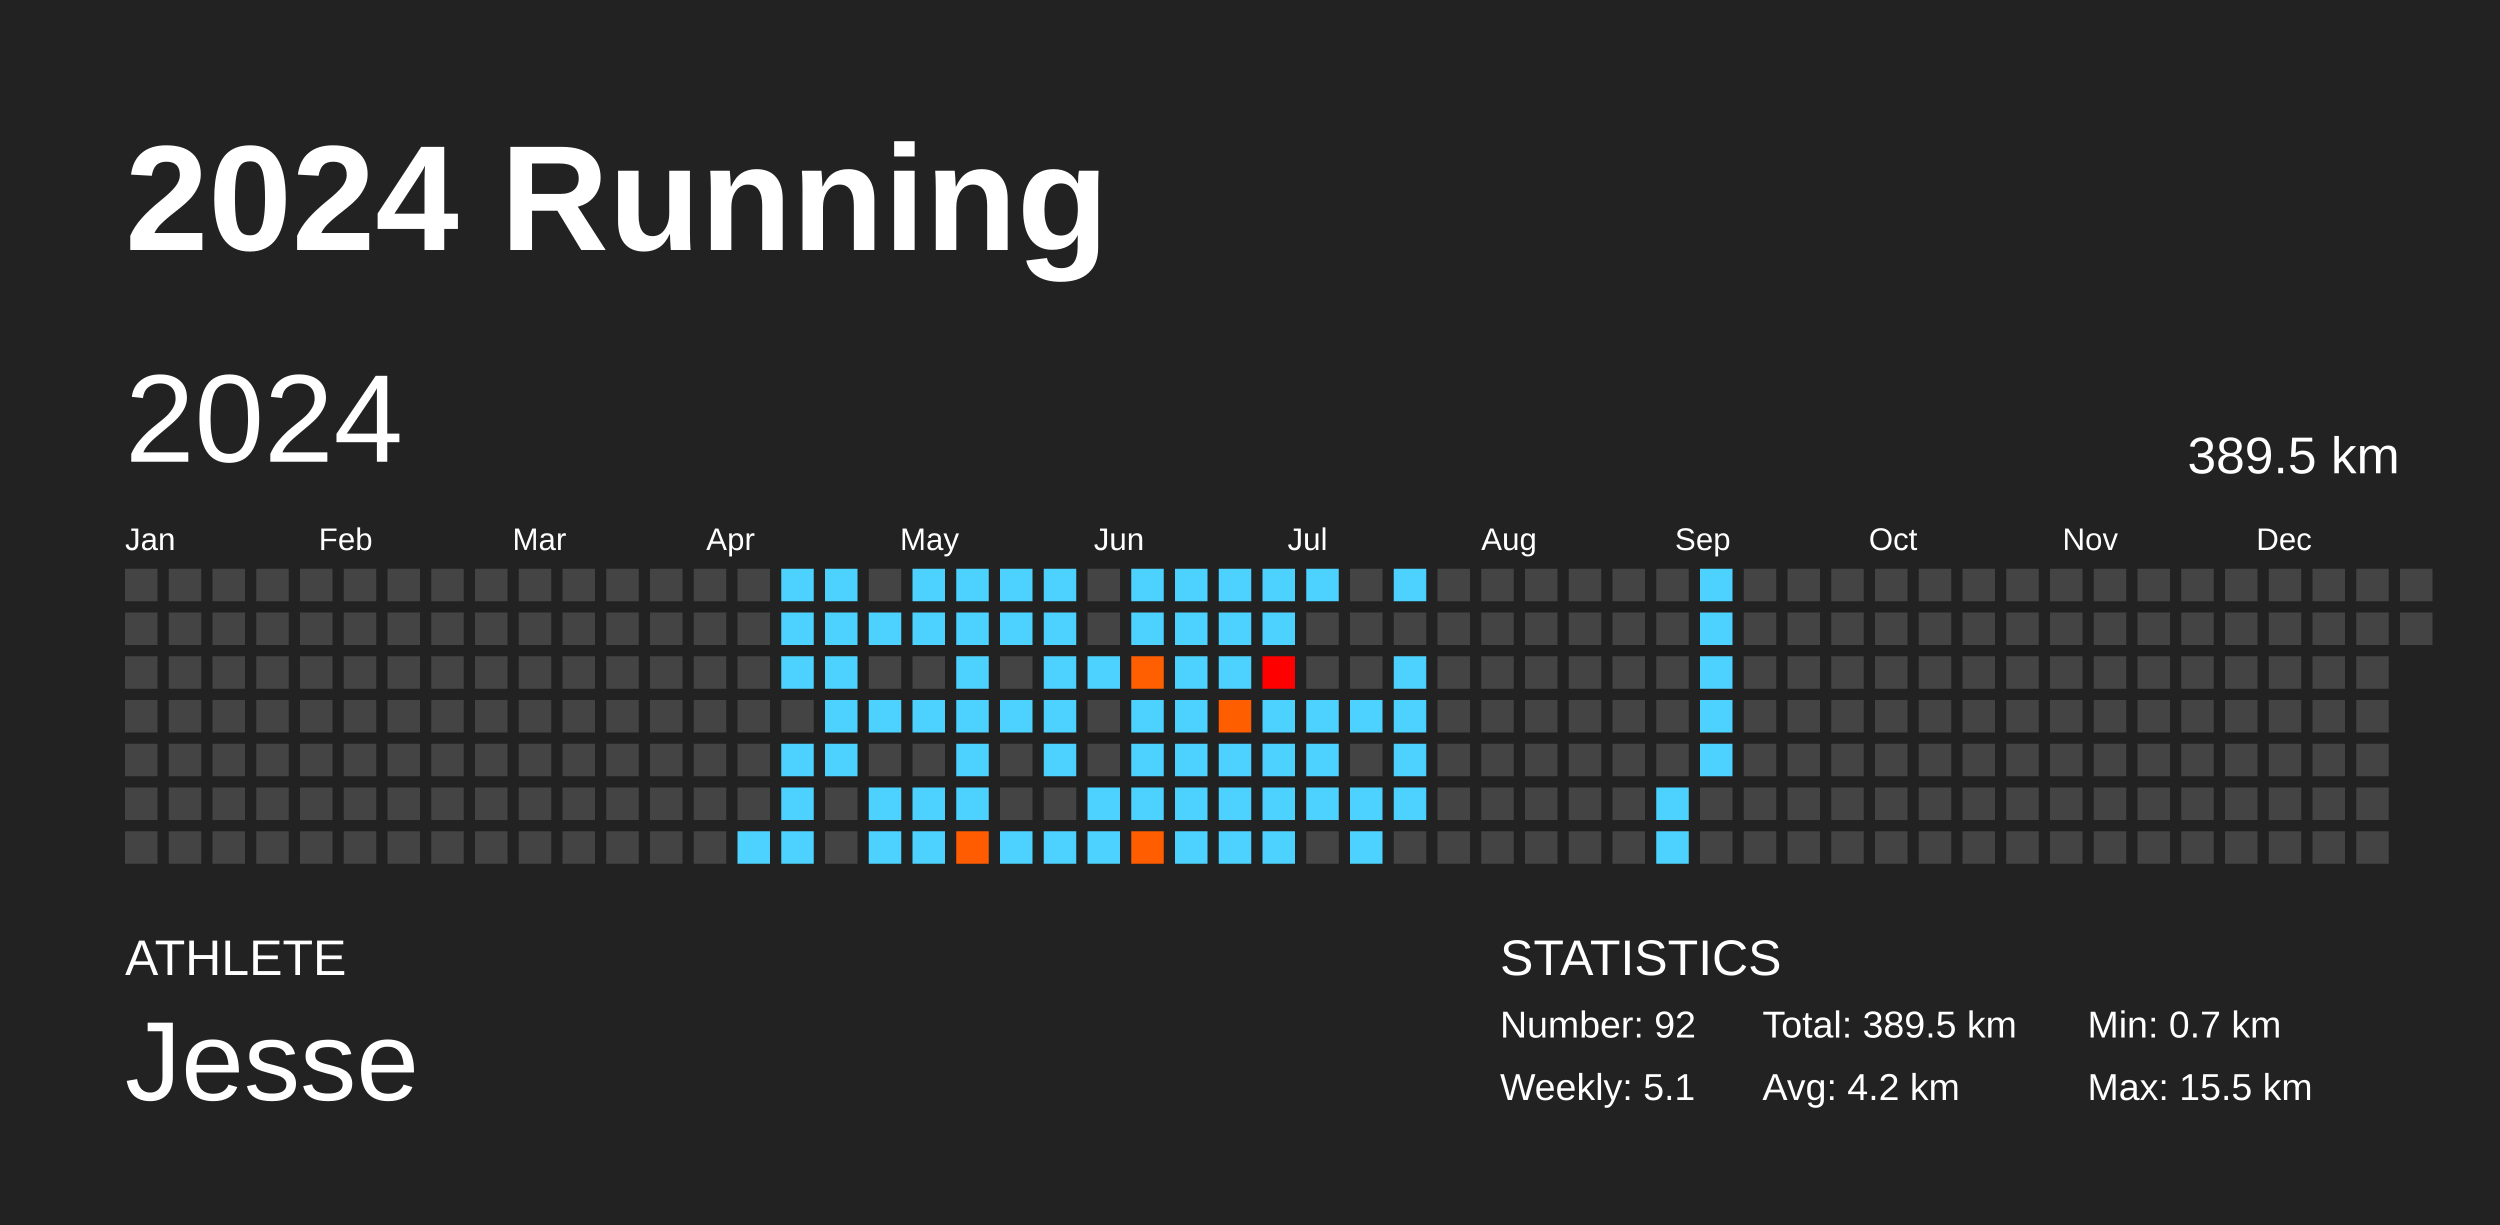
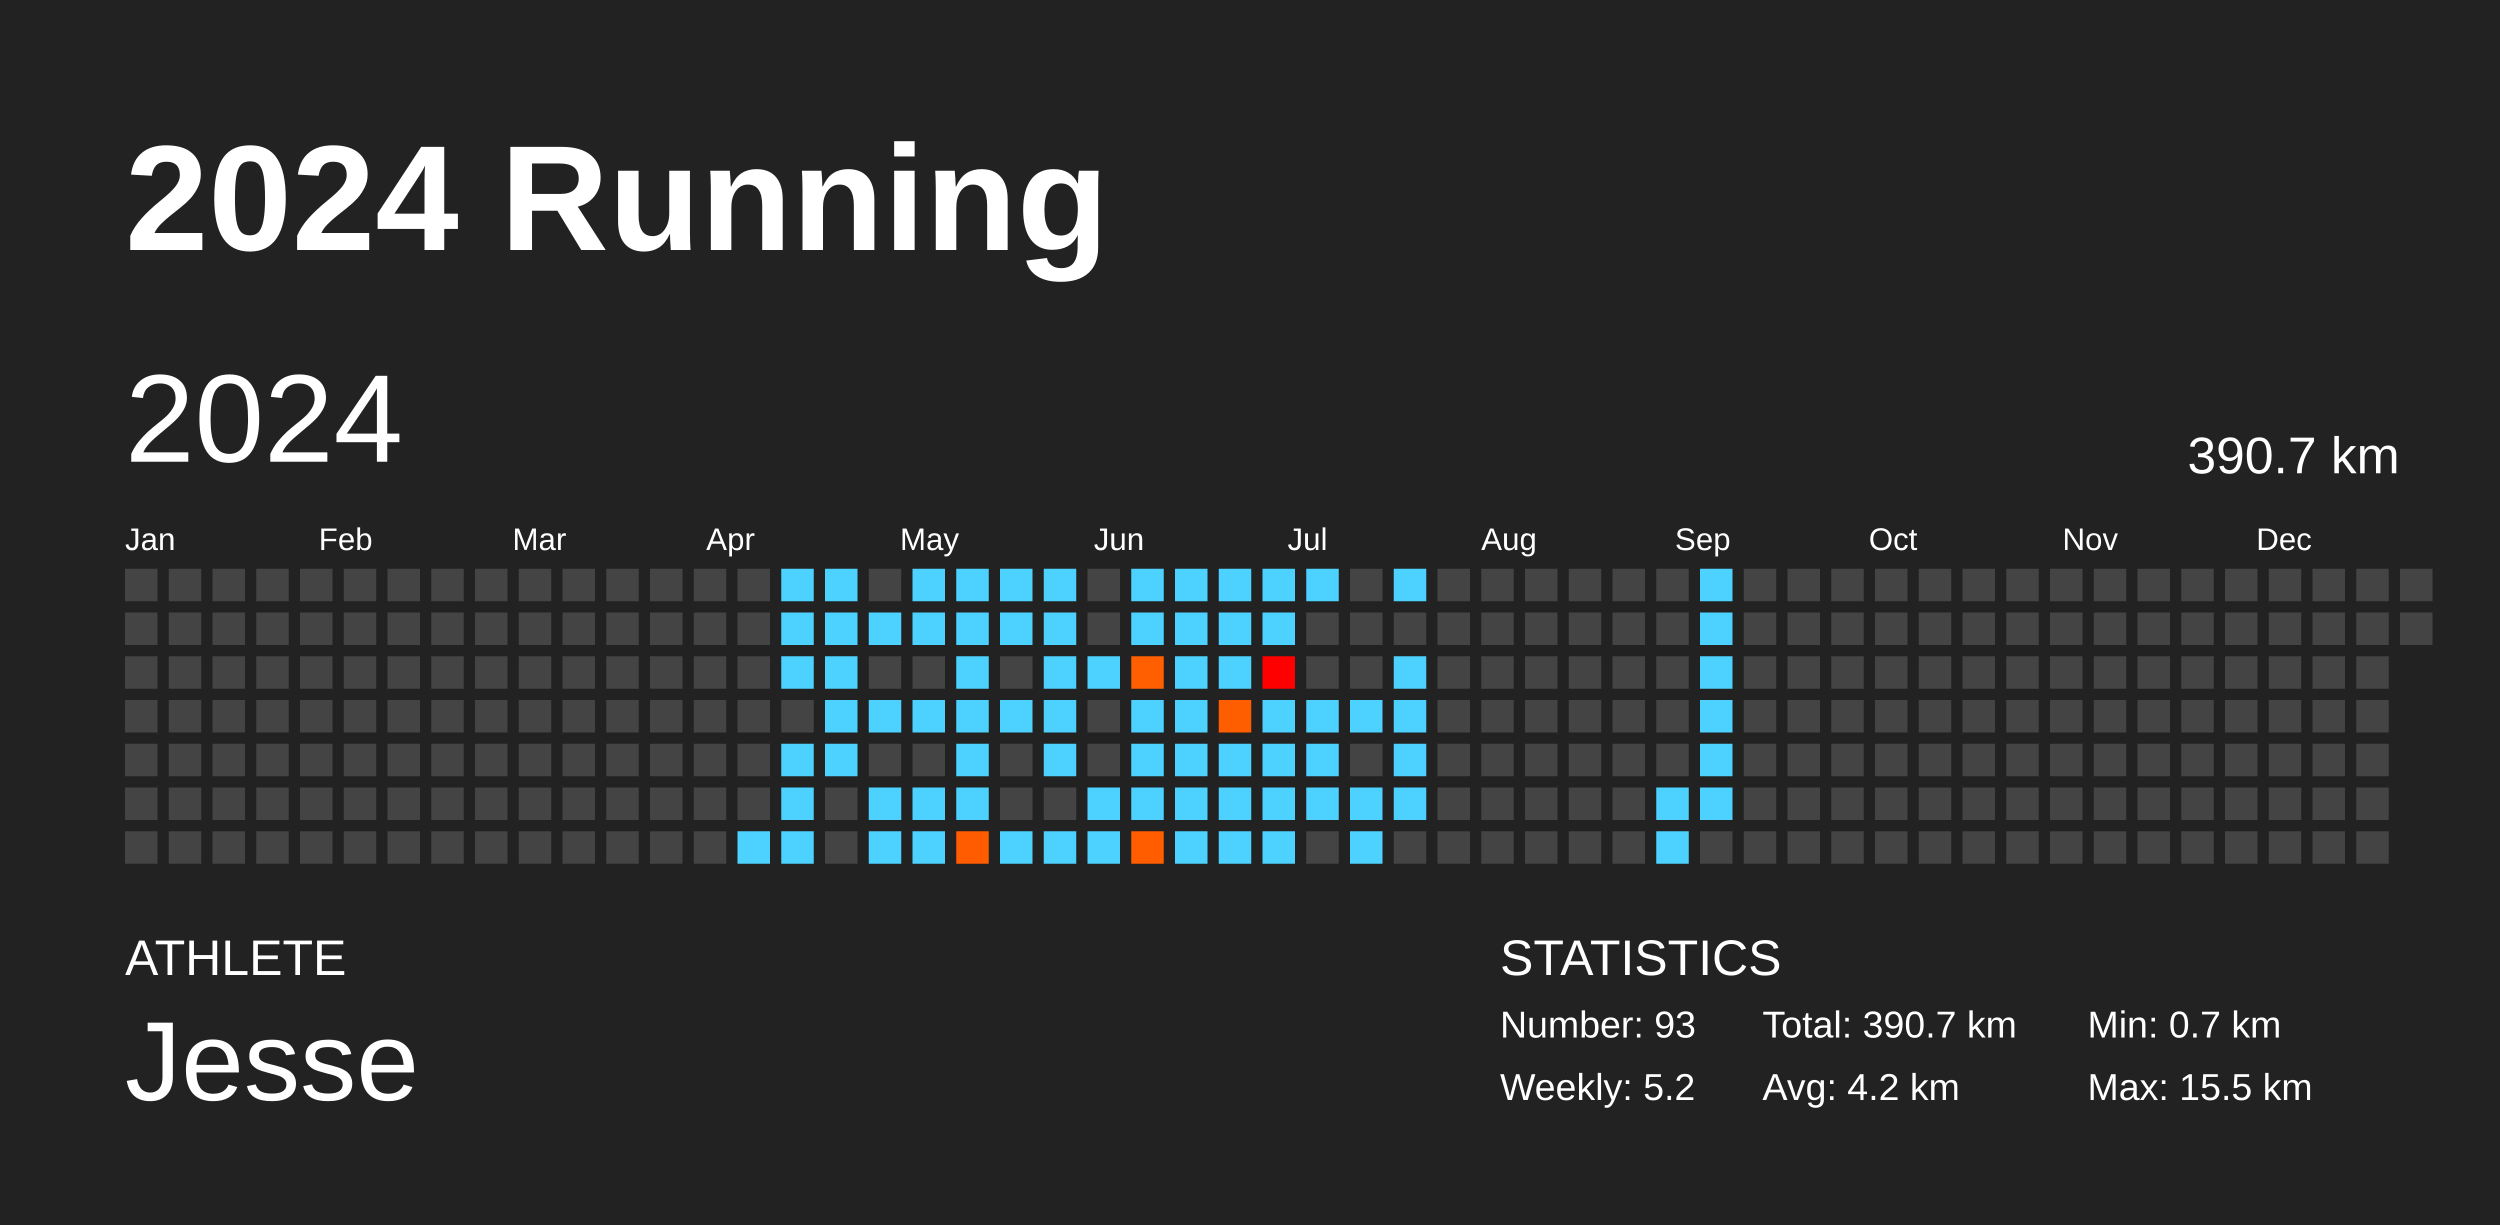
<svg xmlns="http://www.w3.org/2000/svg" baseProfile="full" height="98mm" version="1.1" viewBox="0,0,200,98" width="200mm">
  <defs />
  <rect fill="#222222" height="98" width="200" x="0" y="0" />
  <text fill="#FFFFFF" style="font-size:12px; font-family:Arial; font-weight:bold;" x="10" y="20">2024 Running</text>
  <text fill="#FFFFFF" style="font-size:4px; font-family:Arial" x="10" y="78">ATHLETE</text>
  <text fill="#FFFFFF" style="font-size:9px; font-family:Arial" x="10" y="88">Jesse</text>
  <text fill="#FFFFFF" style="font-size:4px; font-family:Arial" x="120" y="78">STATISTICS</text>
-   <text fill="#FFFFFF" style="font-size:3px; font-family:Arial" x="120" y="83">Number: 92</text>
-   <text fill="#FFFFFF" style="font-size:3px; font-family:Arial" x="120" y="88">Weekly: 5.1</text>
-   <text fill="#FFFFFF" style="font-size:3px; font-family:Arial" x="141" y="83">Total: 389.5 km</text>
+   <text fill="#FFFFFF" style="font-size:3px; font-family:Arial" x="120" y="83">Number: 93</text>
+   <text fill="#FFFFFF" style="font-size:3px; font-family:Arial" x="120" y="88">Weekly: 5.2</text>
+   <text fill="#FFFFFF" style="font-size:3px; font-family:Arial" x="141" y="83">Total: 390.7 km</text>
  <text fill="#FFFFFF" style="font-size:3px; font-family:Arial" x="141" y="88">Avg: 4.2 km</text>
  <text fill="#FFFFFF" style="font-size:3px; font-family:Arial" x="167" y="83">Min: 0.7 km</text>
  <text fill="#FFFFFF" style="font-size:3px; font-family:Arial" x="167" y="88">Max: 15.5 km</text>
  <text dominant-baseline="hanging" fill="#FFFFFF" style="font-size:10.0px; font-family:Arial;" x="10" y="30">2024</text>
-   <text dominant-baseline="hanging" fill="#FFFFFF" style="font-size:4.125px; font-family:Arial;" x="175" y="35">389.5 km</text>
+   <text dominant-baseline="hanging" fill="#FFFFFF" style="font-size:4.125px; font-family:Arial;" x="175" y="35">390.7 km</text>
  <text fill="#FFFFFF" style="font-size:2.5px; font-family:Arial" x="10.0" y="44">Jan</text>
  <text fill="#FFFFFF" style="font-size:2.5px; font-family:Arial" x="25.5" y="44">Feb</text>
  <text fill="#FFFFFF" style="font-size:2.5px; font-family:Arial" x="41.0" y="44">Mar</text>
  <text fill="#FFFFFF" style="font-size:2.5px; font-family:Arial" x="56.5" y="44">Apr</text>
  <text fill="#FFFFFF" style="font-size:2.5px; font-family:Arial" x="72.0" y="44">May</text>
  <text fill="#FFFFFF" style="font-size:2.5px; font-family:Arial" x="87.5" y="44">Jun</text>
  <text fill="#FFFFFF" style="font-size:2.5px; font-family:Arial" x="103.0" y="44">Jul</text>
  <text fill="#FFFFFF" style="font-size:2.5px; font-family:Arial" x="118.5" y="44">Aug</text>
  <text fill="#FFFFFF" style="font-size:2.5px; font-family:Arial" x="134.0" y="44">Sep</text>
  <text fill="#FFFFFF" style="font-size:2.5px; font-family:Arial" x="149.5" y="44">Oct</text>
  <text fill="#FFFFFF" style="font-size:2.5px; font-family:Arial" x="165.0" y="44">Nov</text>
  <text fill="#FFFFFF" style="font-size:2.5px; font-family:Arial" x="180.5" y="44">Dec</text>
  <rect fill="#444444" height="2.6" width="2.6" x="10.0" y="45.5" />
  <rect fill="#444444" height="2.6" width="2.6" x="10.0" y="49.0" />
  <rect fill="#444444" height="2.6" width="2.6" x="10.0" y="52.5" />
  <rect fill="#444444" height="2.6" width="2.6" x="10.0" y="56.0" />
  <rect fill="#444444" height="2.6" width="2.6" x="10.0" y="59.5" />
  <rect fill="#444444" height="2.6" width="2.6" x="10.0" y="63.0" />
  <rect fill="#444444" height="2.6" width="2.6" x="10.0" y="66.5" />
  <rect fill="#444444" height="2.6" width="2.6" x="13.5" y="45.5" />
  <rect fill="#444444" height="2.6" width="2.6" x="13.5" y="49.0" />
  <rect fill="#444444" height="2.6" width="2.6" x="13.5" y="52.5" />
  <rect fill="#444444" height="2.6" width="2.6" x="13.5" y="56.0" />
  <rect fill="#444444" height="2.6" width="2.6" x="13.5" y="59.5" />
  <rect fill="#444444" height="2.6" width="2.6" x="13.5" y="63.0" />
  <rect fill="#444444" height="2.6" width="2.6" x="13.5" y="66.5" />
  <rect fill="#444444" height="2.6" width="2.6" x="17.0" y="45.5" />
  <rect fill="#444444" height="2.6" width="2.6" x="17.0" y="49.0" />
  <rect fill="#444444" height="2.6" width="2.6" x="17.0" y="52.5" />
  <rect fill="#444444" height="2.6" width="2.6" x="17.0" y="56.0" />
  <rect fill="#444444" height="2.6" width="2.6" x="17.0" y="59.5" />
  <rect fill="#444444" height="2.6" width="2.6" x="17.0" y="63.0" />
  <rect fill="#444444" height="2.6" width="2.6" x="17.0" y="66.5" />
  <rect fill="#444444" height="2.6" width="2.6" x="20.5" y="45.5" />
  <rect fill="#444444" height="2.6" width="2.6" x="20.5" y="49.0" />
  <rect fill="#444444" height="2.6" width="2.6" x="20.5" y="52.5" />
  <rect fill="#444444" height="2.6" width="2.6" x="20.5" y="56.0" />
  <rect fill="#444444" height="2.6" width="2.6" x="20.5" y="59.5" />
  <rect fill="#444444" height="2.6" width="2.6" x="20.5" y="63.0" />
  <rect fill="#444444" height="2.6" width="2.6" x="20.5" y="66.5" />
  <rect fill="#444444" height="2.6" width="2.6" x="24.0" y="45.5" />
  <rect fill="#444444" height="2.6" width="2.6" x="24.0" y="49.0" />
  <rect fill="#444444" height="2.6" width="2.6" x="24.0" y="52.5" />
  <rect fill="#444444" height="2.6" width="2.6" x="24.0" y="56.0" />
  <rect fill="#444444" height="2.6" width="2.6" x="24.0" y="59.5" />
  <rect fill="#444444" height="2.6" width="2.6" x="24.0" y="63.0" />
  <rect fill="#444444" height="2.6" width="2.6" x="24.0" y="66.5" />
  <rect fill="#444444" height="2.6" width="2.6" x="27.5" y="45.5" />
  <rect fill="#444444" height="2.6" width="2.6" x="27.5" y="49.0" />
  <rect fill="#444444" height="2.6" width="2.6" x="27.5" y="52.5" />
  <rect fill="#444444" height="2.6" width="2.6" x="27.5" y="56.0" />
  <rect fill="#444444" height="2.6" width="2.6" x="27.5" y="59.5" />
  <rect fill="#444444" height="2.6" width="2.6" x="27.5" y="63.0" />
  <rect fill="#444444" height="2.6" width="2.6" x="27.5" y="66.5" />
  <rect fill="#444444" height="2.6" width="2.6" x="31.0" y="45.5" />
  <rect fill="#444444" height="2.6" width="2.6" x="31.0" y="49.0" />
  <rect fill="#444444" height="2.6" width="2.6" x="31.0" y="52.5" />
  <rect fill="#444444" height="2.6" width="2.6" x="31.0" y="56.0" />
  <rect fill="#444444" height="2.6" width="2.6" x="31.0" y="59.5" />
  <rect fill="#444444" height="2.6" width="2.6" x="31.0" y="63.0" />
  <rect fill="#444444" height="2.6" width="2.6" x="31.0" y="66.5" />
  <rect fill="#444444" height="2.6" width="2.6" x="34.5" y="45.5" />
  <rect fill="#444444" height="2.6" width="2.6" x="34.5" y="49.0" />
  <rect fill="#444444" height="2.6" width="2.6" x="34.5" y="52.5" />
  <rect fill="#444444" height="2.6" width="2.6" x="34.5" y="56.0" />
  <rect fill="#444444" height="2.6" width="2.6" x="34.5" y="59.5" />
  <rect fill="#444444" height="2.6" width="2.6" x="34.5" y="63.0" />
  <rect fill="#444444" height="2.6" width="2.6" x="34.5" y="66.5" />
  <rect fill="#444444" height="2.6" width="2.6" x="38.0" y="45.5" />
  <rect fill="#444444" height="2.6" width="2.6" x="38.0" y="49.0" />
  <rect fill="#444444" height="2.6" width="2.6" x="38.0" y="52.5" />
  <rect fill="#444444" height="2.6" width="2.6" x="38.0" y="56.0" />
  <rect fill="#444444" height="2.6" width="2.6" x="38.0" y="59.5" />
  <rect fill="#444444" height="2.6" width="2.6" x="38.0" y="63.0" />
  <rect fill="#444444" height="2.6" width="2.6" x="38.0" y="66.5" />
  <rect fill="#444444" height="2.6" width="2.6" x="41.5" y="45.5" />
  <rect fill="#444444" height="2.6" width="2.6" x="41.5" y="49.0" />
  <rect fill="#444444" height="2.6" width="2.6" x="41.5" y="52.5" />
  <rect fill="#444444" height="2.6" width="2.6" x="41.5" y="56.0" />
  <rect fill="#444444" height="2.6" width="2.6" x="41.5" y="59.5" />
  <rect fill="#444444" height="2.6" width="2.6" x="41.5" y="63.0" />
  <rect fill="#444444" height="2.6" width="2.6" x="41.5" y="66.5" />
  <rect fill="#444444" height="2.6" width="2.6" x="45.0" y="45.5" />
  <rect fill="#444444" height="2.6" width="2.6" x="45.0" y="49.0" />
  <rect fill="#444444" height="2.6" width="2.6" x="45.0" y="52.5" />
  <rect fill="#444444" height="2.6" width="2.6" x="45.0" y="56.0" />
  <rect fill="#444444" height="2.6" width="2.6" x="45.0" y="59.5" />
  <rect fill="#444444" height="2.6" width="2.6" x="45.0" y="63.0" />
  <rect fill="#444444" height="2.6" width="2.6" x="45.0" y="66.5" />
  <rect fill="#444444" height="2.6" width="2.6" x="48.5" y="45.5" />
  <rect fill="#444444" height="2.6" width="2.6" x="48.5" y="49.0" />
  <rect fill="#444444" height="2.6" width="2.6" x="48.5" y="52.5" />
  <rect fill="#444444" height="2.6" width="2.6" x="48.5" y="56.0" />
  <rect fill="#444444" height="2.6" width="2.6" x="48.5" y="59.5" />
  <rect fill="#444444" height="2.6" width="2.6" x="48.5" y="63.0" />
  <rect fill="#444444" height="2.6" width="2.6" x="48.5" y="66.5" />
  <rect fill="#444444" height="2.6" width="2.6" x="52.0" y="45.5" />
  <rect fill="#444444" height="2.6" width="2.6" x="52.0" y="49.0" />
  <rect fill="#444444" height="2.6" width="2.6" x="52.0" y="52.5" />
  <rect fill="#444444" height="2.6" width="2.6" x="52.0" y="56.0" />
  <rect fill="#444444" height="2.6" width="2.6" x="52.0" y="59.5" />
  <rect fill="#444444" height="2.6" width="2.6" x="52.0" y="63.0" />
  <rect fill="#444444" height="2.6" width="2.6" x="52.0" y="66.5" />
  <rect fill="#444444" height="2.6" width="2.6" x="55.5" y="45.5" />
  <rect fill="#444444" height="2.6" width="2.6" x="55.5" y="49.0" />
  <rect fill="#444444" height="2.6" width="2.6" x="55.5" y="52.5" />
  <rect fill="#444444" height="2.6" width="2.6" x="55.5" y="56.0" />
  <rect fill="#444444" height="2.6" width="2.6" x="55.5" y="59.5" />
  <rect fill="#444444" height="2.6" width="2.6" x="55.5" y="63.0" />
  <rect fill="#444444" height="2.6" width="2.6" x="55.5" y="66.5" />
  <rect fill="#444444" height="2.6" width="2.6" x="59.0" y="45.5" />
  <rect fill="#444444" height="2.6" width="2.6" x="59.0" y="49.0" />
  <rect fill="#444444" height="2.6" width="2.6" x="59.0" y="52.5" />
  <rect fill="#444444" height="2.6" width="2.6" x="59.0" y="56.0" />
  <rect fill="#444444" height="2.6" width="2.6" x="59.0" y="59.5" />
  <rect fill="#444444" height="2.6" width="2.6" x="59.0" y="63.0" />
  <rect fill="#4dd2ff" height="2.6" width="2.6" x="59.0" y="66.5" />
  <rect fill="#4dd2ff" height="2.6" width="2.6" x="62.5" y="45.5" />
  <rect fill="#4dd2ff" height="2.6" width="2.6" x="62.5" y="49.0" />
  <rect fill="#4dd2ff" height="2.6" width="2.6" x="62.5" y="52.5" />
  <rect fill="#444444" height="2.6" width="2.6" x="62.5" y="56.0" />
  <rect fill="#4dd2ff" height="2.6" width="2.6" x="62.5" y="59.5" />
  <rect fill="#4dd2ff" height="2.6" width="2.6" x="62.5" y="63.0" />
  <rect fill="#4dd2ff" height="2.6" width="2.6" x="62.5" y="66.5" />
  <rect fill="#4dd2ff" height="2.6" width="2.6" x="66.0" y="45.5" />
  <rect fill="#4dd2ff" height="2.6" width="2.6" x="66.0" y="49.0" />
  <rect fill="#4dd2ff" height="2.6" width="2.6" x="66.0" y="52.5" />
  <rect fill="#4dd2ff" height="2.6" width="2.6" x="66.0" y="56.0" />
  <rect fill="#4dd2ff" height="2.6" width="2.6" x="66.0" y="59.5" />
  <rect fill="#444444" height="2.6" width="2.6" x="66.0" y="63.0" />
  <rect fill="#444444" height="2.6" width="2.6" x="66.0" y="66.5" />
  <rect fill="#444444" height="2.6" width="2.6" x="69.5" y="45.5" />
  <rect fill="#4dd2ff" height="2.6" width="2.6" x="69.5" y="49.0" />
  <rect fill="#444444" height="2.6" width="2.6" x="69.5" y="52.5" />
  <rect fill="#4dd2ff" height="2.6" width="2.6" x="69.5" y="56.0" />
  <rect fill="#444444" height="2.6" width="2.6" x="69.5" y="59.5" />
  <rect fill="#4dd2ff" height="2.6" width="2.6" x="69.5" y="63.0" />
  <rect fill="#4dd2ff" height="2.6" width="2.6" x="69.5" y="66.5" />
  <rect fill="#4dd2ff" height="2.6" width="2.6" x="73.0" y="45.5" />
  <rect fill="#4dd2ff" height="2.6" width="2.6" x="73.0" y="49.0" />
  <rect fill="#444444" height="2.6" width="2.6" x="73.0" y="52.5" />
  <rect fill="#4dd2ff" height="2.6" width="2.6" x="73.0" y="56.0" />
  <rect fill="#444444" height="2.6" width="2.6" x="73.0" y="59.5" />
  <rect fill="#4dd2ff" height="2.6" width="2.6" x="73.0" y="63.0" />
  <rect fill="#4dd2ff" height="2.6" width="2.6" x="73.0" y="66.5" />
  <rect fill="#4dd2ff" height="2.6" width="2.6" x="76.5" y="45.5" />
  <rect fill="#4dd2ff" height="2.6" width="2.6" x="76.5" y="49.0" />
  <rect fill="#4dd2ff" height="2.6" width="2.6" x="76.5" y="52.5" />
  <rect fill="#4dd2ff" height="2.6" width="2.6" x="76.5" y="56.0" />
  <rect fill="#4dd2ff" height="2.6" width="2.6" x="76.5" y="59.5" />
  <rect fill="#4dd2ff" height="2.6" width="2.6" x="76.5" y="63.0" />
  <rect fill="#ff5b00" height="2.6" width="2.6" x="76.5" y="66.5" />
  <rect fill="#4dd2ff" height="2.6" width="2.6" x="80.0" y="45.5" />
  <rect fill="#4dd2ff" height="2.6" width="2.6" x="80.0" y="49.0" />
  <rect fill="#444444" height="2.6" width="2.6" x="80.0" y="52.5" />
  <rect fill="#4dd2ff" height="2.6" width="2.6" x="80.0" y="56.0" />
  <rect fill="#444444" height="2.6" width="2.6" x="80.0" y="59.5" />
  <rect fill="#444444" height="2.6" width="2.6" x="80.0" y="63.0" />
  <rect fill="#4dd2ff" height="2.6" width="2.6" x="80.0" y="66.5" />
  <rect fill="#4dd2ff" height="2.6" width="2.6" x="83.5" y="45.5" />
  <rect fill="#4dd2ff" height="2.6" width="2.6" x="83.5" y="49.0" />
  <rect fill="#4dd2ff" height="2.6" width="2.6" x="83.5" y="52.5" />
  <rect fill="#4dd2ff" height="2.6" width="2.6" x="83.5" y="56.0" />
  <rect fill="#4dd2ff" height="2.6" width="2.6" x="83.5" y="59.5" />
  <rect fill="#444444" height="2.6" width="2.6" x="83.5" y="63.0" />
  <rect fill="#4dd2ff" height="2.6" width="2.6" x="83.5" y="66.5" />
  <rect fill="#444444" height="2.6" width="2.6" x="87.0" y="45.5" />
  <rect fill="#444444" height="2.6" width="2.6" x="87.0" y="49.0" />
  <rect fill="#4dd2ff" height="2.6" width="2.6" x="87.0" y="52.5" />
  <rect fill="#444444" height="2.6" width="2.6" x="87.0" y="56.0" />
  <rect fill="#444444" height="2.6" width="2.6" x="87.0" y="59.5" />
  <rect fill="#4dd2ff" height="2.6" width="2.6" x="87.0" y="63.0" />
  <rect fill="#4dd2ff" height="2.6" width="2.6" x="87.0" y="66.5" />
  <rect fill="#4dd2ff" height="2.6" width="2.6" x="90.5" y="45.5" />
  <rect fill="#4dd2ff" height="2.6" width="2.6" x="90.5" y="49.0" />
  <rect fill="#ff5f00" height="2.6" width="2.6" x="90.5" y="52.5" />
  <rect fill="#4dd2ff" height="2.6" width="2.6" x="90.5" y="56.0" />
  <rect fill="#4dd2ff" height="2.6" width="2.6" x="90.5" y="59.5" />
  <rect fill="#4dd2ff" height="2.6" width="2.6" x="90.5" y="63.0" />
  <rect fill="#ff5d00" height="2.6" width="2.6" x="90.5" y="66.5" />
  <rect fill="#4dd2ff" height="2.6" width="2.6" x="94.0" y="45.5" />
  <rect fill="#4dd2ff" height="2.6" width="2.6" x="94.0" y="49.0" />
  <rect fill="#4dd2ff" height="2.6" width="2.6" x="94.0" y="52.5" />
  <rect fill="#4dd2ff" height="2.6" width="2.6" x="94.0" y="56.0" />
  <rect fill="#4dd2ff" height="2.6" width="2.6" x="94.0" y="59.5" />
  <rect fill="#4dd2ff" height="2.6" width="2.6" x="94.0" y="63.0" />
  <rect fill="#4dd2ff" height="2.6" width="2.6" x="94.0" y="66.5" />
  <rect fill="#4dd2ff" height="2.6" width="2.6" x="97.5" y="45.5" />
  <rect fill="#4dd2ff" height="2.6" width="2.6" x="97.5" y="49.0" />
  <rect fill="#4dd2ff" height="2.6" width="2.6" x="97.5" y="52.5" />
  <rect fill="#ff5e00" height="2.6" width="2.6" x="97.5" y="56.0" />
  <rect fill="#4dd2ff" height="2.6" width="2.6" x="97.5" y="59.5" />
  <rect fill="#4dd2ff" height="2.6" width="2.6" x="97.5" y="63.0" />
  <rect fill="#4dd2ff" height="2.6" width="2.6" x="97.5" y="66.5" />
  <rect fill="#4dd2ff" height="2.6" width="2.6" x="101.0" y="45.5" />
  <rect fill="#4dd2ff" height="2.6" width="2.6" x="101.0" y="49.0" />
  <rect fill="#ff0000" height="2.6" width="2.6" x="101.0" y="52.5" />
  <rect fill="#4dd2ff" height="2.6" width="2.6" x="101.0" y="56.0" />
  <rect fill="#4dd2ff" height="2.6" width="2.6" x="101.0" y="59.5" />
  <rect fill="#4dd2ff" height="2.6" width="2.6" x="101.0" y="63.0" />
  <rect fill="#4dd2ff" height="2.6" width="2.6" x="101.0" y="66.5" />
  <rect fill="#4dd2ff" height="2.6" width="2.6" x="104.5" y="45.5" />
  <rect fill="#444444" height="2.6" width="2.6" x="104.5" y="49.0" />
  <rect fill="#444444" height="2.6" width="2.6" x="104.5" y="52.5" />
  <rect fill="#4dd2ff" height="2.6" width="2.6" x="104.5" y="56.0" />
  <rect fill="#4dd2ff" height="2.6" width="2.6" x="104.5" y="59.5" />
  <rect fill="#4dd2ff" height="2.6" width="2.6" x="104.5" y="63.0" />
  <rect fill="#444444" height="2.6" width="2.6" x="104.5" y="66.5" />
  <rect fill="#444444" height="2.6" width="2.6" x="108.0" y="45.5" />
  <rect fill="#444444" height="2.6" width="2.6" x="108.0" y="49.0" />
  <rect fill="#444444" height="2.6" width="2.6" x="108.0" y="52.5" />
  <rect fill="#4dd2ff" height="2.6" width="2.6" x="108.0" y="56.0" />
  <rect fill="#444444" height="2.6" width="2.6" x="108.0" y="59.5" />
  <rect fill="#4dd2ff" height="2.6" width="2.6" x="108.0" y="63.0" />
  <rect fill="#4dd2ff" height="2.6" width="2.6" x="108.0" y="66.5" />
  <rect fill="#4dd2ff" height="2.6" width="2.6" x="111.5" y="45.5" />
  <rect fill="#444444" height="2.6" width="2.6" x="111.5" y="49.0" />
  <rect fill="#4dd2ff" height="2.6" width="2.6" x="111.5" y="52.5" />
  <rect fill="#4dd2ff" height="2.6" width="2.6" x="111.5" y="56.0" />
  <rect fill="#4dd2ff" height="2.6" width="2.6" x="111.5" y="59.5" />
  <rect fill="#4dd2ff" height="2.6" width="2.6" x="111.5" y="63.0" />
  <rect fill="#444444" height="2.6" width="2.6" x="111.5" y="66.5" />
  <rect fill="#444444" height="2.6" width="2.6" x="115.0" y="45.5" />
  <rect fill="#444444" height="2.6" width="2.6" x="115.0" y="49.0" />
  <rect fill="#444444" height="2.6" width="2.6" x="115.0" y="52.5" />
  <rect fill="#444444" height="2.6" width="2.6" x="115.0" y="56.0" />
  <rect fill="#444444" height="2.6" width="2.6" x="115.0" y="59.5" />
  <rect fill="#444444" height="2.6" width="2.6" x="115.0" y="63.0" />
  <rect fill="#444444" height="2.6" width="2.6" x="115.0" y="66.5" />
  <rect fill="#444444" height="2.6" width="2.6" x="118.5" y="45.5" />
  <rect fill="#444444" height="2.6" width="2.6" x="118.5" y="49.0" />
  <rect fill="#444444" height="2.6" width="2.6" x="118.5" y="52.5" />
  <rect fill="#444444" height="2.6" width="2.6" x="118.5" y="56.0" />
  <rect fill="#444444" height="2.6" width="2.6" x="118.5" y="59.5" />
  <rect fill="#444444" height="2.6" width="2.6" x="118.5" y="63.0" />
  <rect fill="#444444" height="2.6" width="2.6" x="118.5" y="66.5" />
  <rect fill="#444444" height="2.6" width="2.6" x="122.0" y="45.5" />
  <rect fill="#444444" height="2.6" width="2.6" x="122.0" y="49.0" />
  <rect fill="#444444" height="2.6" width="2.6" x="122.0" y="52.5" />
  <rect fill="#444444" height="2.6" width="2.6" x="122.0" y="56.0" />
  <rect fill="#444444" height="2.6" width="2.6" x="122.0" y="59.5" />
  <rect fill="#444444" height="2.6" width="2.6" x="122.0" y="63.0" />
  <rect fill="#444444" height="2.6" width="2.6" x="122.0" y="66.5" />
  <rect fill="#444444" height="2.6" width="2.6" x="125.5" y="45.5" />
  <rect fill="#444444" height="2.6" width="2.6" x="125.5" y="49.0" />
  <rect fill="#444444" height="2.6" width="2.6" x="125.5" y="52.5" />
  <rect fill="#444444" height="2.6" width="2.6" x="125.5" y="56.0" />
  <rect fill="#444444" height="2.6" width="2.6" x="125.5" y="59.5" />
  <rect fill="#444444" height="2.6" width="2.6" x="125.5" y="63.0" />
  <rect fill="#444444" height="2.6" width="2.6" x="125.5" y="66.5" />
  <rect fill="#444444" height="2.6" width="2.6" x="129.0" y="45.5" />
  <rect fill="#444444" height="2.6" width="2.6" x="129.0" y="49.0" />
  <rect fill="#444444" height="2.6" width="2.6" x="129.0" y="52.5" />
  <rect fill="#444444" height="2.6" width="2.6" x="129.0" y="56.0" />
  <rect fill="#444444" height="2.6" width="2.6" x="129.0" y="59.5" />
  <rect fill="#444444" height="2.6" width="2.6" x="129.0" y="63.0" />
  <rect fill="#444444" height="2.6" width="2.6" x="129.0" y="66.5" />
  <rect fill="#444444" height="2.6" width="2.6" x="132.5" y="45.5" />
  <rect fill="#444444" height="2.6" width="2.6" x="132.5" y="49.0" />
  <rect fill="#444444" height="2.6" width="2.6" x="132.5" y="52.5" />
  <rect fill="#444444" height="2.6" width="2.6" x="132.5" y="56.0" />
  <rect fill="#444444" height="2.6" width="2.6" x="132.5" y="59.5" />
  <rect fill="#4dd2ff" height="2.6" width="2.6" x="132.5" y="63.0" />
  <rect fill="#4dd2ff" height="2.6" width="2.6" x="132.5" y="66.5" />
  <rect fill="#4dd2ff" height="2.6" width="2.6" x="136.0" y="45.5" />
  <rect fill="#4dd2ff" height="2.6" width="2.6" x="136.0" y="49.0" />
  <rect fill="#4dd2ff" height="2.6" width="2.6" x="136.0" y="52.5" />
  <rect fill="#4dd2ff" height="2.6" width="2.6" x="136.0" y="56.0" />
  <rect fill="#4dd2ff" height="2.6" width="2.6" x="136.0" y="59.5" />
-   <rect fill="#444444" height="2.6" width="2.6" x="136.0" y="63.0" />
+   <rect fill="#4dd2ff" height="2.6" width="2.6" x="136.0" y="63.0" />
  <rect fill="#444444" height="2.6" width="2.6" x="136.0" y="66.5" />
  <rect fill="#444444" height="2.6" width="2.6" x="139.5" y="45.5" />
  <rect fill="#444444" height="2.6" width="2.6" x="139.5" y="49.0" />
  <rect fill="#444444" height="2.6" width="2.6" x="139.5" y="52.5" />
  <rect fill="#444444" height="2.6" width="2.6" x="139.5" y="56.0" />
  <rect fill="#444444" height="2.6" width="2.6" x="139.5" y="59.5" />
  <rect fill="#444444" height="2.6" width="2.6" x="139.5" y="63.0" />
  <rect fill="#444444" height="2.6" width="2.6" x="139.5" y="66.5" />
  <rect fill="#444444" height="2.6" width="2.6" x="143.0" y="45.5" />
  <rect fill="#444444" height="2.6" width="2.6" x="143.0" y="49.0" />
  <rect fill="#444444" height="2.6" width="2.6" x="143.0" y="52.5" />
  <rect fill="#444444" height="2.6" width="2.6" x="143.0" y="56.0" />
  <rect fill="#444444" height="2.6" width="2.6" x="143.0" y="59.5" />
  <rect fill="#444444" height="2.6" width="2.6" x="143.0" y="63.0" />
  <rect fill="#444444" height="2.6" width="2.6" x="143.0" y="66.5" />
  <rect fill="#444444" height="2.6" width="2.6" x="146.5" y="45.5" />
  <rect fill="#444444" height="2.6" width="2.6" x="146.5" y="49.0" />
  <rect fill="#444444" height="2.6" width="2.6" x="146.5" y="52.5" />
  <rect fill="#444444" height="2.6" width="2.6" x="146.5" y="56.0" />
  <rect fill="#444444" height="2.6" width="2.6" x="146.5" y="59.5" />
  <rect fill="#444444" height="2.6" width="2.6" x="146.5" y="63.0" />
  <rect fill="#444444" height="2.6" width="2.6" x="146.5" y="66.5" />
  <rect fill="#444444" height="2.6" width="2.6" x="150.0" y="45.5" />
  <rect fill="#444444" height="2.6" width="2.6" x="150.0" y="49.0" />
  <rect fill="#444444" height="2.6" width="2.6" x="150.0" y="52.5" />
  <rect fill="#444444" height="2.6" width="2.6" x="150.0" y="56.0" />
  <rect fill="#444444" height="2.6" width="2.6" x="150.0" y="59.5" />
  <rect fill="#444444" height="2.6" width="2.6" x="150.0" y="63.0" />
  <rect fill="#444444" height="2.6" width="2.6" x="150.0" y="66.5" />
  <rect fill="#444444" height="2.6" width="2.6" x="153.5" y="45.5" />
  <rect fill="#444444" height="2.6" width="2.6" x="153.5" y="49.0" />
  <rect fill="#444444" height="2.6" width="2.6" x="153.5" y="52.5" />
  <rect fill="#444444" height="2.6" width="2.6" x="153.5" y="56.0" />
  <rect fill="#444444" height="2.6" width="2.6" x="153.5" y="59.5" />
  <rect fill="#444444" height="2.6" width="2.6" x="153.5" y="63.0" />
  <rect fill="#444444" height="2.6" width="2.6" x="153.5" y="66.5" />
  <rect fill="#444444" height="2.6" width="2.6" x="157.0" y="45.5" />
  <rect fill="#444444" height="2.6" width="2.6" x="157.0" y="49.0" />
  <rect fill="#444444" height="2.6" width="2.6" x="157.0" y="52.5" />
  <rect fill="#444444" height="2.6" width="2.6" x="157.0" y="56.0" />
  <rect fill="#444444" height="2.6" width="2.6" x="157.0" y="59.5" />
  <rect fill="#444444" height="2.6" width="2.6" x="157.0" y="63.0" />
  <rect fill="#444444" height="2.6" width="2.6" x="157.0" y="66.5" />
  <rect fill="#444444" height="2.6" width="2.6" x="160.5" y="45.5" />
  <rect fill="#444444" height="2.6" width="2.6" x="160.5" y="49.0" />
  <rect fill="#444444" height="2.6" width="2.6" x="160.5" y="52.5" />
  <rect fill="#444444" height="2.6" width="2.6" x="160.5" y="56.0" />
  <rect fill="#444444" height="2.6" width="2.6" x="160.5" y="59.5" />
  <rect fill="#444444" height="2.6" width="2.6" x="160.5" y="63.0" />
  <rect fill="#444444" height="2.6" width="2.6" x="160.5" y="66.5" />
  <rect fill="#444444" height="2.6" width="2.6" x="164.0" y="45.5" />
  <rect fill="#444444" height="2.6" width="2.6" x="164.0" y="49.0" />
  <rect fill="#444444" height="2.6" width="2.6" x="164.0" y="52.5" />
  <rect fill="#444444" height="2.6" width="2.6" x="164.0" y="56.0" />
  <rect fill="#444444" height="2.6" width="2.6" x="164.0" y="59.5" />
  <rect fill="#444444" height="2.6" width="2.6" x="164.0" y="63.0" />
  <rect fill="#444444" height="2.6" width="2.6" x="164.0" y="66.5" />
  <rect fill="#444444" height="2.6" width="2.6" x="167.5" y="45.5" />
  <rect fill="#444444" height="2.6" width="2.6" x="167.5" y="49.0" />
  <rect fill="#444444" height="2.6" width="2.6" x="167.5" y="52.5" />
  <rect fill="#444444" height="2.6" width="2.6" x="167.5" y="56.0" />
  <rect fill="#444444" height="2.6" width="2.6" x="167.5" y="59.5" />
  <rect fill="#444444" height="2.6" width="2.6" x="167.5" y="63.0" />
  <rect fill="#444444" height="2.6" width="2.6" x="167.5" y="66.5" />
  <rect fill="#444444" height="2.6" width="2.6" x="171.0" y="45.5" />
  <rect fill="#444444" height="2.6" width="2.6" x="171.0" y="49.0" />
  <rect fill="#444444" height="2.6" width="2.6" x="171.0" y="52.5" />
  <rect fill="#444444" height="2.6" width="2.6" x="171.0" y="56.0" />
  <rect fill="#444444" height="2.6" width="2.6" x="171.0" y="59.5" />
  <rect fill="#444444" height="2.6" width="2.6" x="171.0" y="63.0" />
  <rect fill="#444444" height="2.6" width="2.6" x="171.0" y="66.5" />
  <rect fill="#444444" height="2.6" width="2.6" x="174.5" y="45.5" />
  <rect fill="#444444" height="2.6" width="2.6" x="174.5" y="49.0" />
  <rect fill="#444444" height="2.6" width="2.6" x="174.5" y="52.5" />
  <rect fill="#444444" height="2.6" width="2.6" x="174.5" y="56.0" />
  <rect fill="#444444" height="2.6" width="2.6" x="174.5" y="59.5" />
  <rect fill="#444444" height="2.6" width="2.6" x="174.5" y="63.0" />
  <rect fill="#444444" height="2.6" width="2.6" x="174.5" y="66.5" />
  <rect fill="#444444" height="2.6" width="2.6" x="178.0" y="45.5" />
  <rect fill="#444444" height="2.6" width="2.6" x="178.0" y="49.0" />
  <rect fill="#444444" height="2.6" width="2.6" x="178.0" y="52.5" />
  <rect fill="#444444" height="2.6" width="2.6" x="178.0" y="56.0" />
  <rect fill="#444444" height="2.6" width="2.6" x="178.0" y="59.5" />
  <rect fill="#444444" height="2.6" width="2.6" x="178.0" y="63.0" />
  <rect fill="#444444" height="2.6" width="2.6" x="178.0" y="66.5" />
  <rect fill="#444444" height="2.6" width="2.6" x="181.5" y="45.5" />
  <rect fill="#444444" height="2.6" width="2.6" x="181.5" y="49.0" />
  <rect fill="#444444" height="2.6" width="2.6" x="181.5" y="52.5" />
  <rect fill="#444444" height="2.6" width="2.6" x="181.5" y="56.0" />
  <rect fill="#444444" height="2.6" width="2.6" x="181.5" y="59.5" />
  <rect fill="#444444" height="2.6" width="2.6" x="181.5" y="63.0" />
  <rect fill="#444444" height="2.6" width="2.6" x="181.5" y="66.5" />
  <rect fill="#444444" height="2.6" width="2.6" x="185.0" y="45.5" />
  <rect fill="#444444" height="2.6" width="2.6" x="185.0" y="49.0" />
  <rect fill="#444444" height="2.6" width="2.6" x="185.0" y="52.5" />
  <rect fill="#444444" height="2.6" width="2.6" x="185.0" y="56.0" />
  <rect fill="#444444" height="2.6" width="2.6" x="185.0" y="59.5" />
  <rect fill="#444444" height="2.6" width="2.6" x="185.0" y="63.0" />
  <rect fill="#444444" height="2.6" width="2.6" x="185.0" y="66.5" />
  <rect fill="#444444" height="2.6" width="2.6" x="188.5" y="45.5" />
  <rect fill="#444444" height="2.6" width="2.6" x="188.5" y="49.0" />
  <rect fill="#444444" height="2.6" width="2.6" x="188.5" y="52.5" />
  <rect fill="#444444" height="2.6" width="2.6" x="188.5" y="56.0" />
  <rect fill="#444444" height="2.6" width="2.6" x="188.5" y="59.5" />
  <rect fill="#444444" height="2.6" width="2.6" x="188.5" y="63.0" />
  <rect fill="#444444" height="2.6" width="2.6" x="188.5" y="66.5" />
  <rect fill="#444444" height="2.6" width="2.6" x="192.0" y="45.5" />
  <rect fill="#444444" height="2.6" width="2.6" x="192.0" y="49.0" />
</svg>
